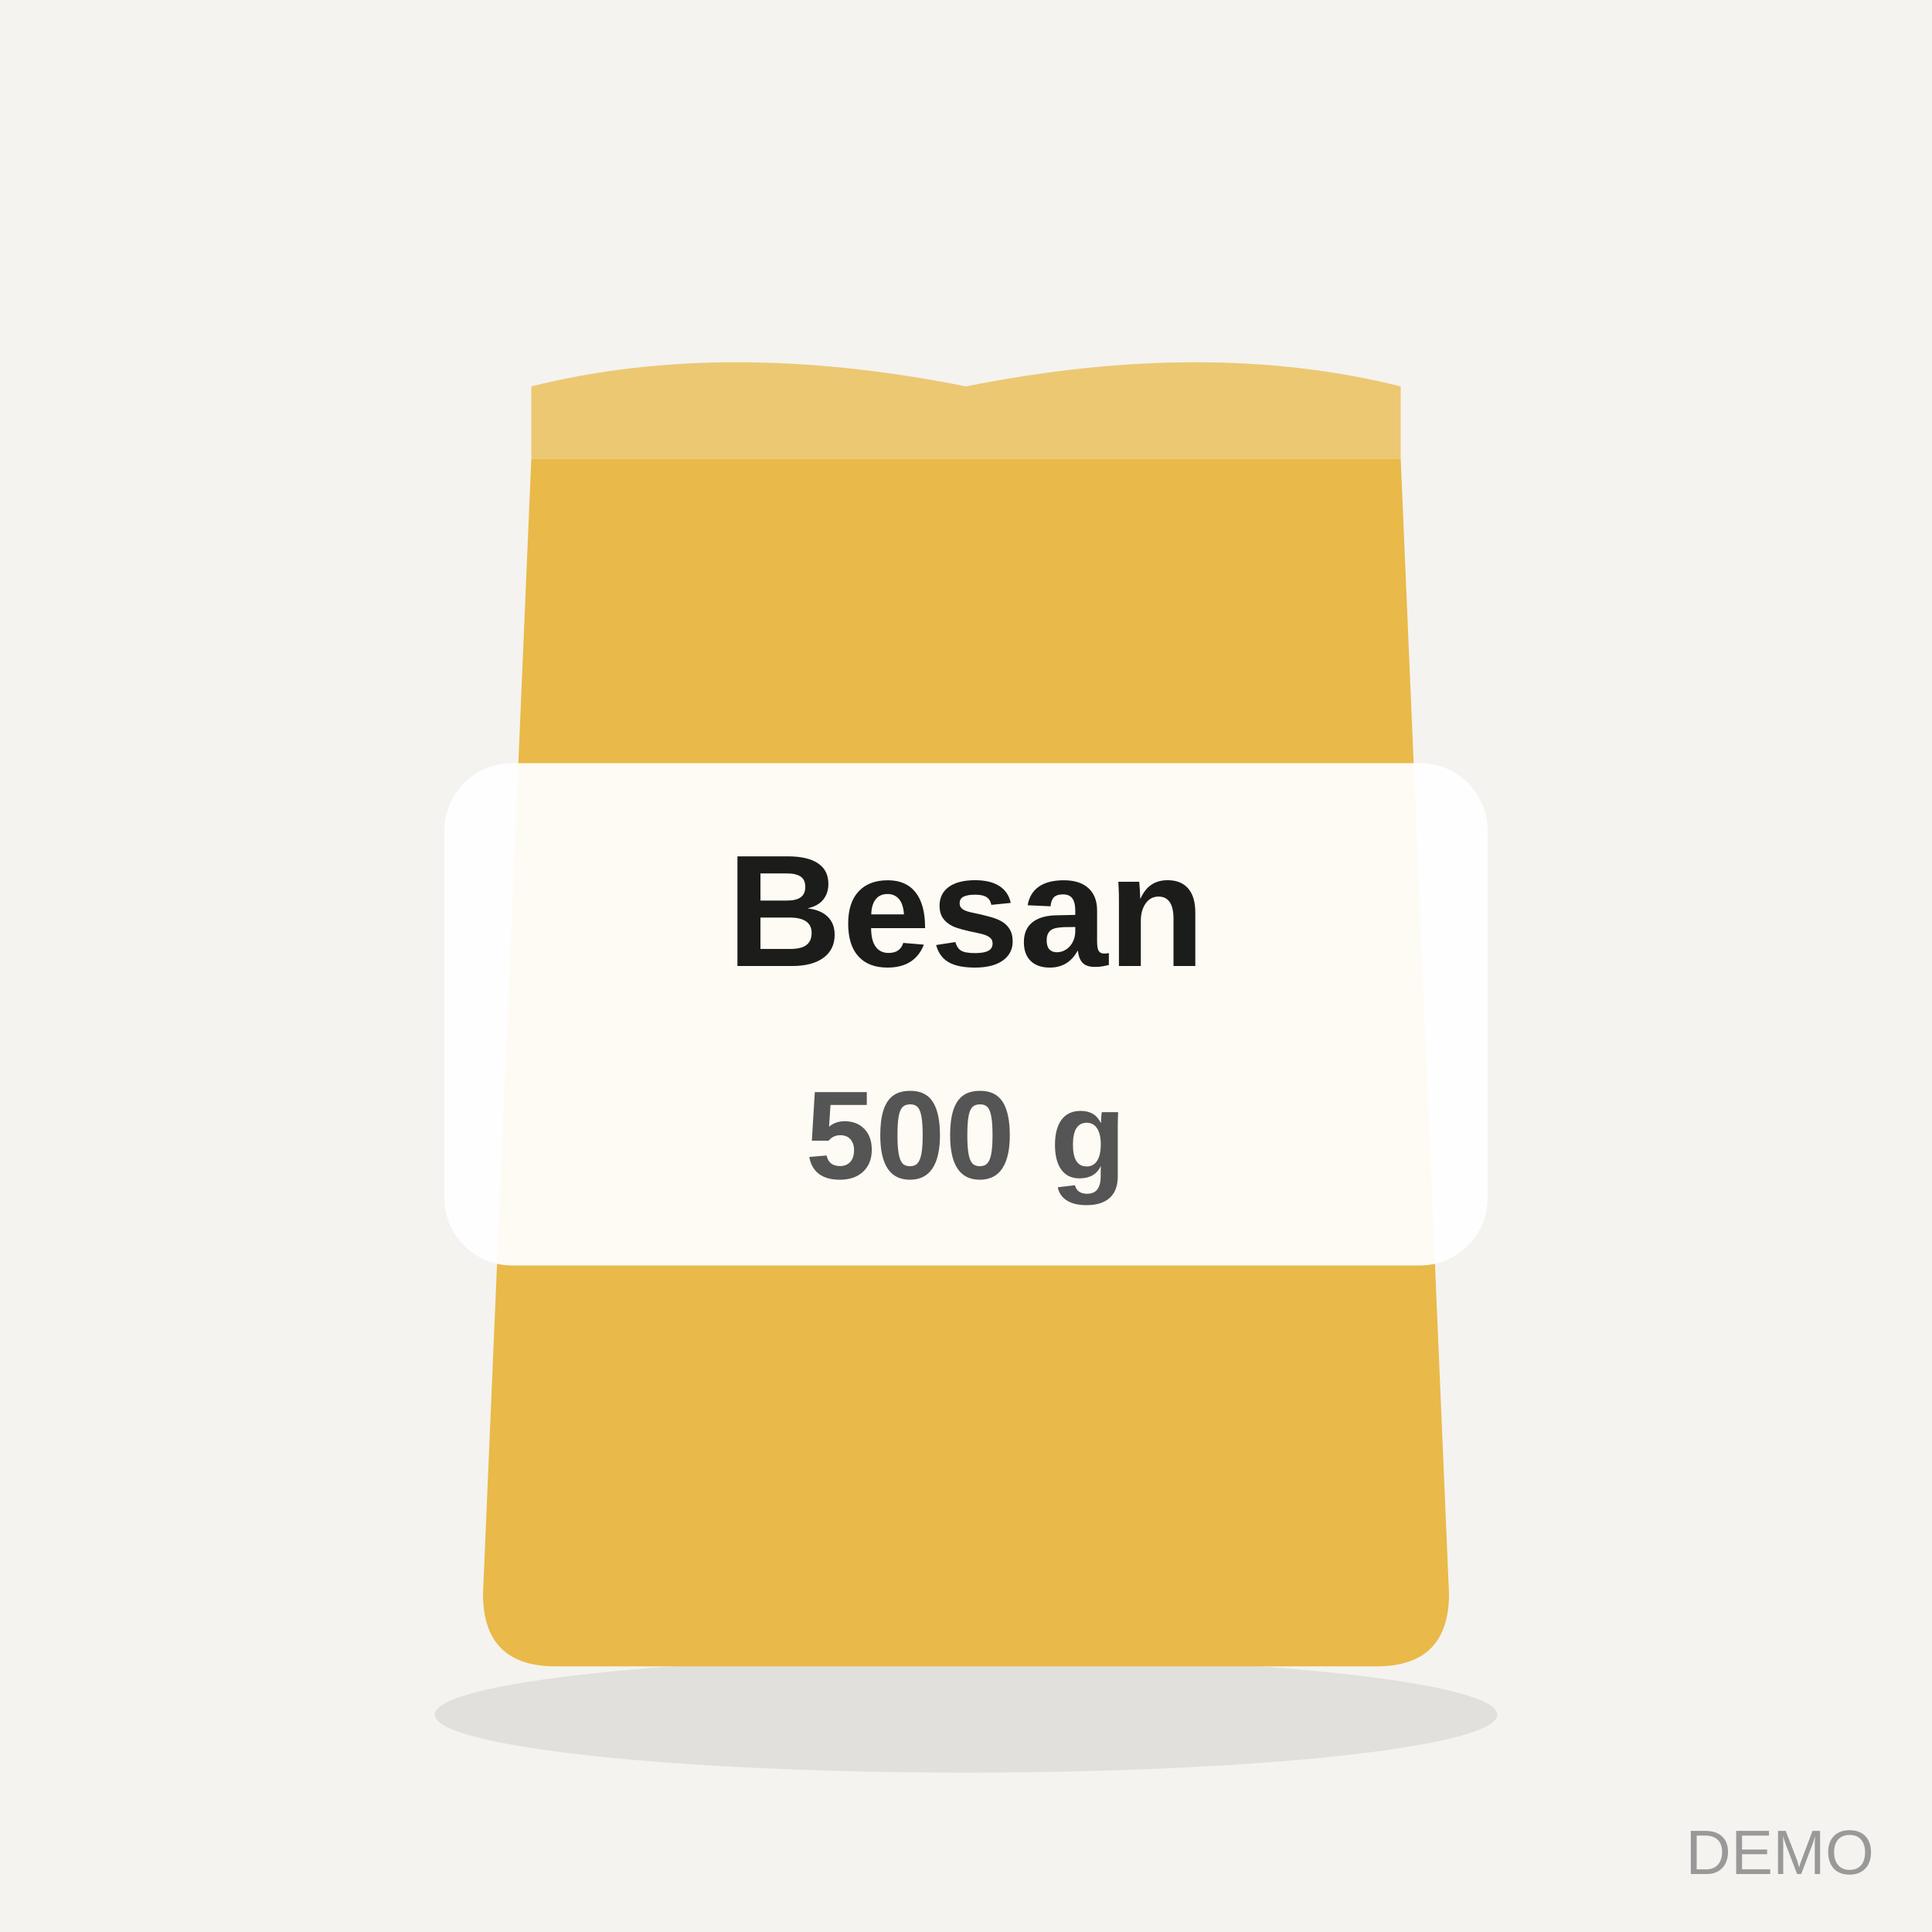
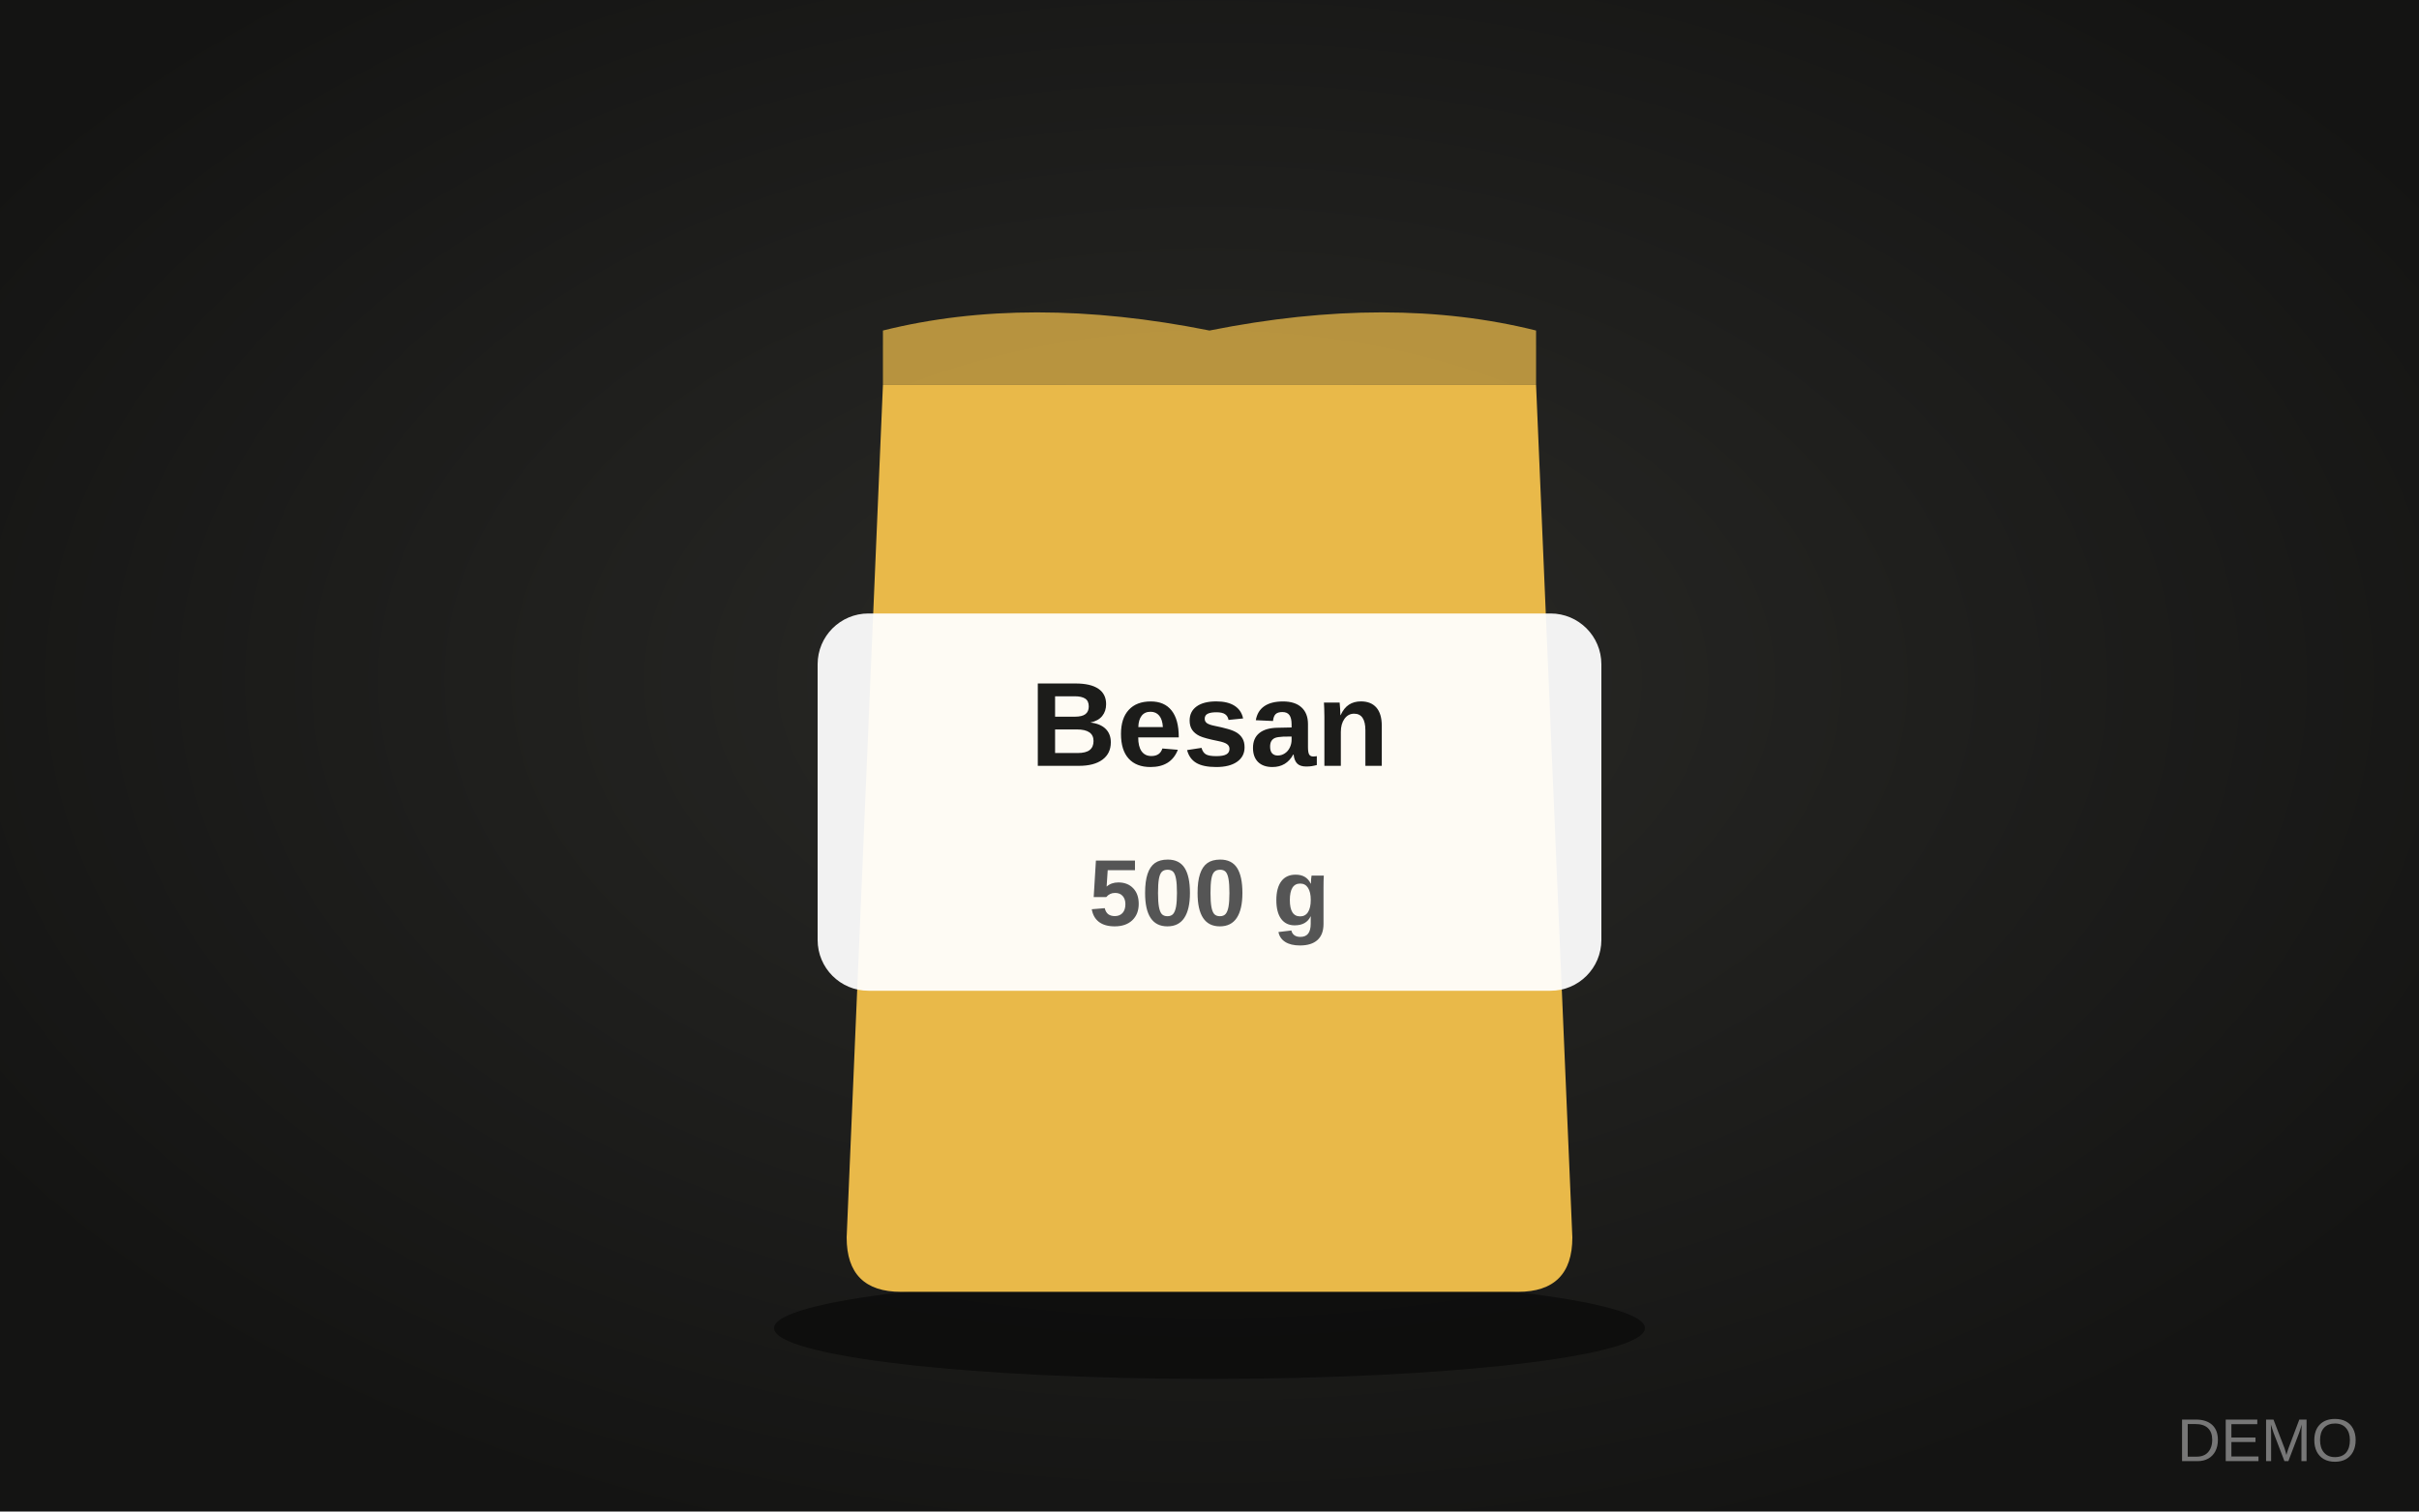
- <svg xmlns="http://www.w3.org/2000/svg" viewBox="0 0 400 400" font-family="Arial, Helvetica, sans-serif">
-   <rect width="400" height="400" fill="#F4F3EF" />
-   <ellipse cx="200" cy="355" rx="110" ry="12" fill="#000" opacity=".08" />
-   <path d="M110 95 L290 95 L300 330 Q300 345 285 345 L115 345 Q100 345 100 330 Z" fill="#E9B949" />
-   <path d="M110 95 L290 95 L290 80 Q250 70 200 80 Q150 70 110 80 Z" fill="#E9B949" opacity=".75" />
-   <rect x="92" y="158" width="216" height="104" rx="14" fill="#fff" opacity=".94" />
-   <g fill="#1C1C1A">
-     <text x="200" y="200" text-anchor="middle" font-size="33" font-weight="800">Besan</text>
+ <svg xmlns="http://www.w3.org/2000/svg" viewBox="0 0 480 300" font-family="Arial, Helvetica, sans-serif">
+   <defs>
+     <radialGradient id="g" cx="50%" cy="45%" r="60%">
+       <stop offset="0" stop-color="#2A2A27" />
+       <stop offset="1" stop-color="#141413" />
+     </radialGradient>
+   </defs>
+   <rect width="480" height="300" fill="url(#g)" />
+   <g transform="translate(96 8) scale(.72)">
+     <ellipse cx="200" cy="355" rx="120" ry="14" fill="#000" opacity=".45" />
+     <path d="M110 95 L290 95 L300 330 Q300 345 285 345 L115 345 Q100 345 100 330 Z" fill="#E9B949" />
+     <path d="M110 95 L290 95 L290 80 Q250 70 200 80 Q150 70 110 80 Z" fill="#E9B949" opacity=".75" />
+     <rect x="92" y="158" width="216" height="104" rx="14" fill="#fff" opacity=".94" />
+     <g fill="#1C1C1A">
+       <text x="200" y="200" text-anchor="middle" font-size="33" font-weight="800">Besan</text>
+     </g>
+     <text x="200" y="244" text-anchor="middle" font-size="26" font-weight="700" fill="#555">500 g</text>
  </g>
-   <text x="200" y="244" text-anchor="middle" font-size="26" font-weight="700" fill="#555">500 g</text>
-   <text x="388" y="388" text-anchor="end" font-size="13" fill="#999">DEMO</text>
+   <text x="468" y="290" text-anchor="end" font-size="12" fill="#777">DEMO</text>
</svg>
